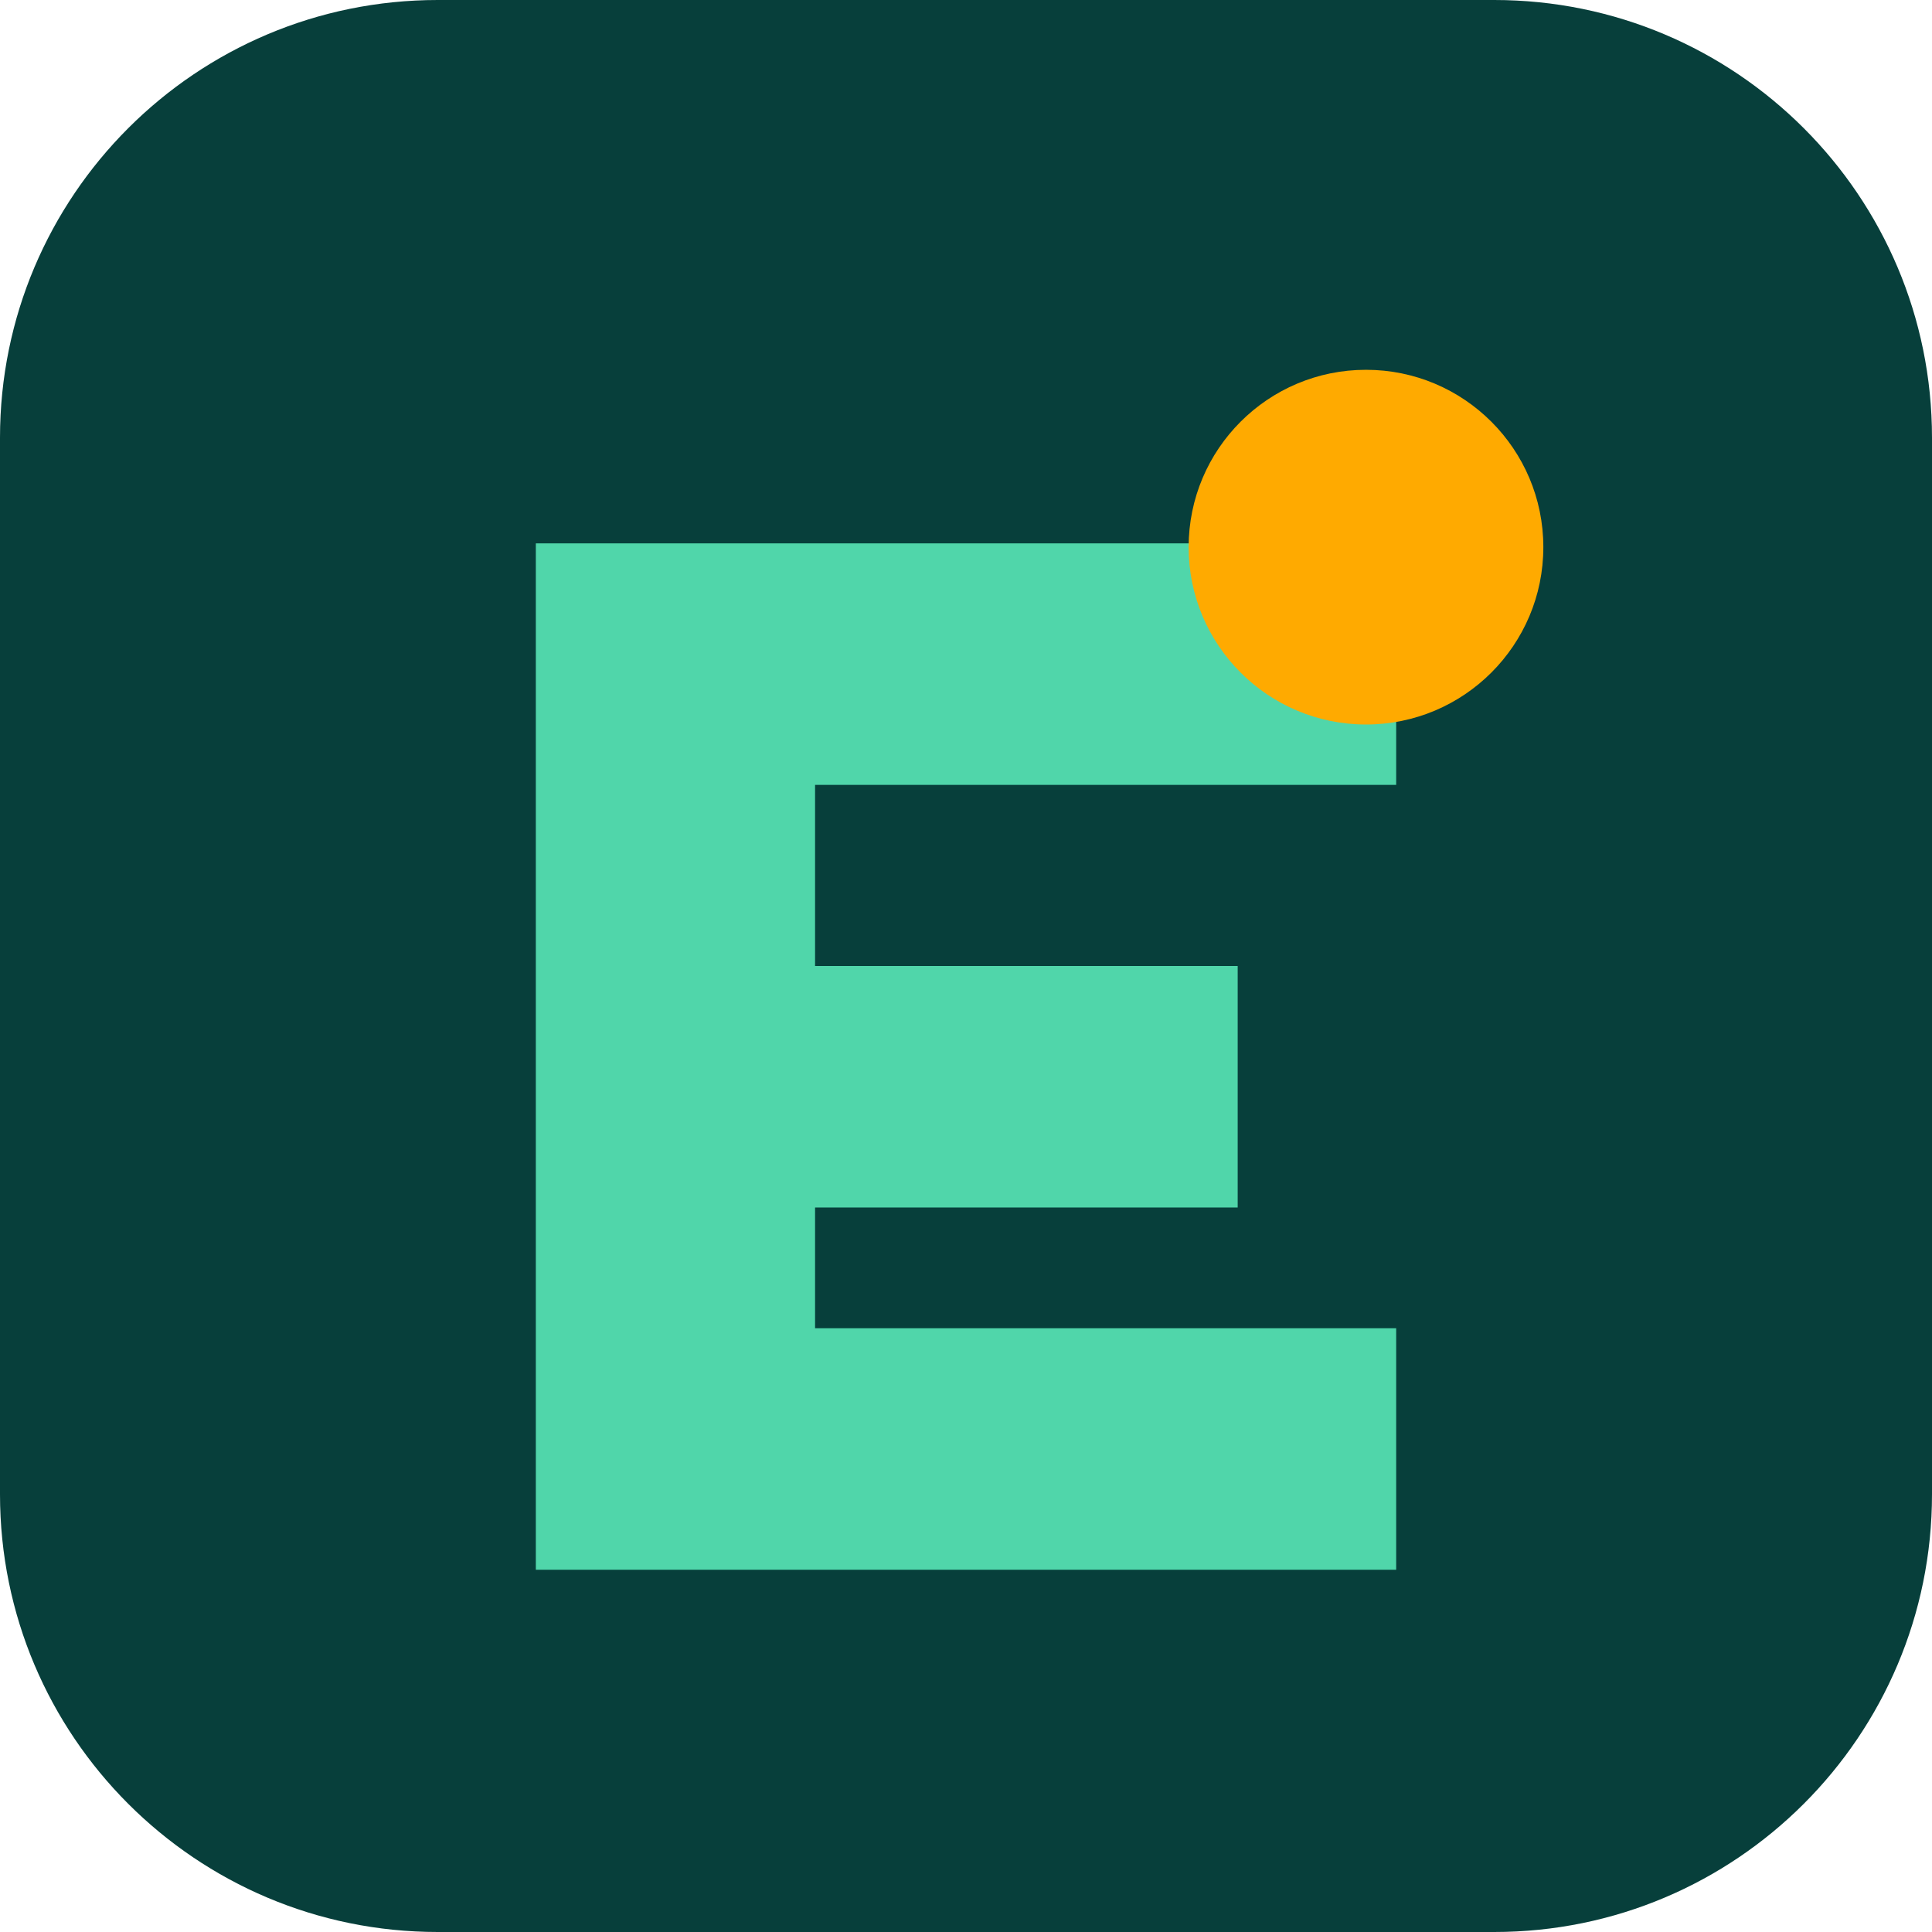
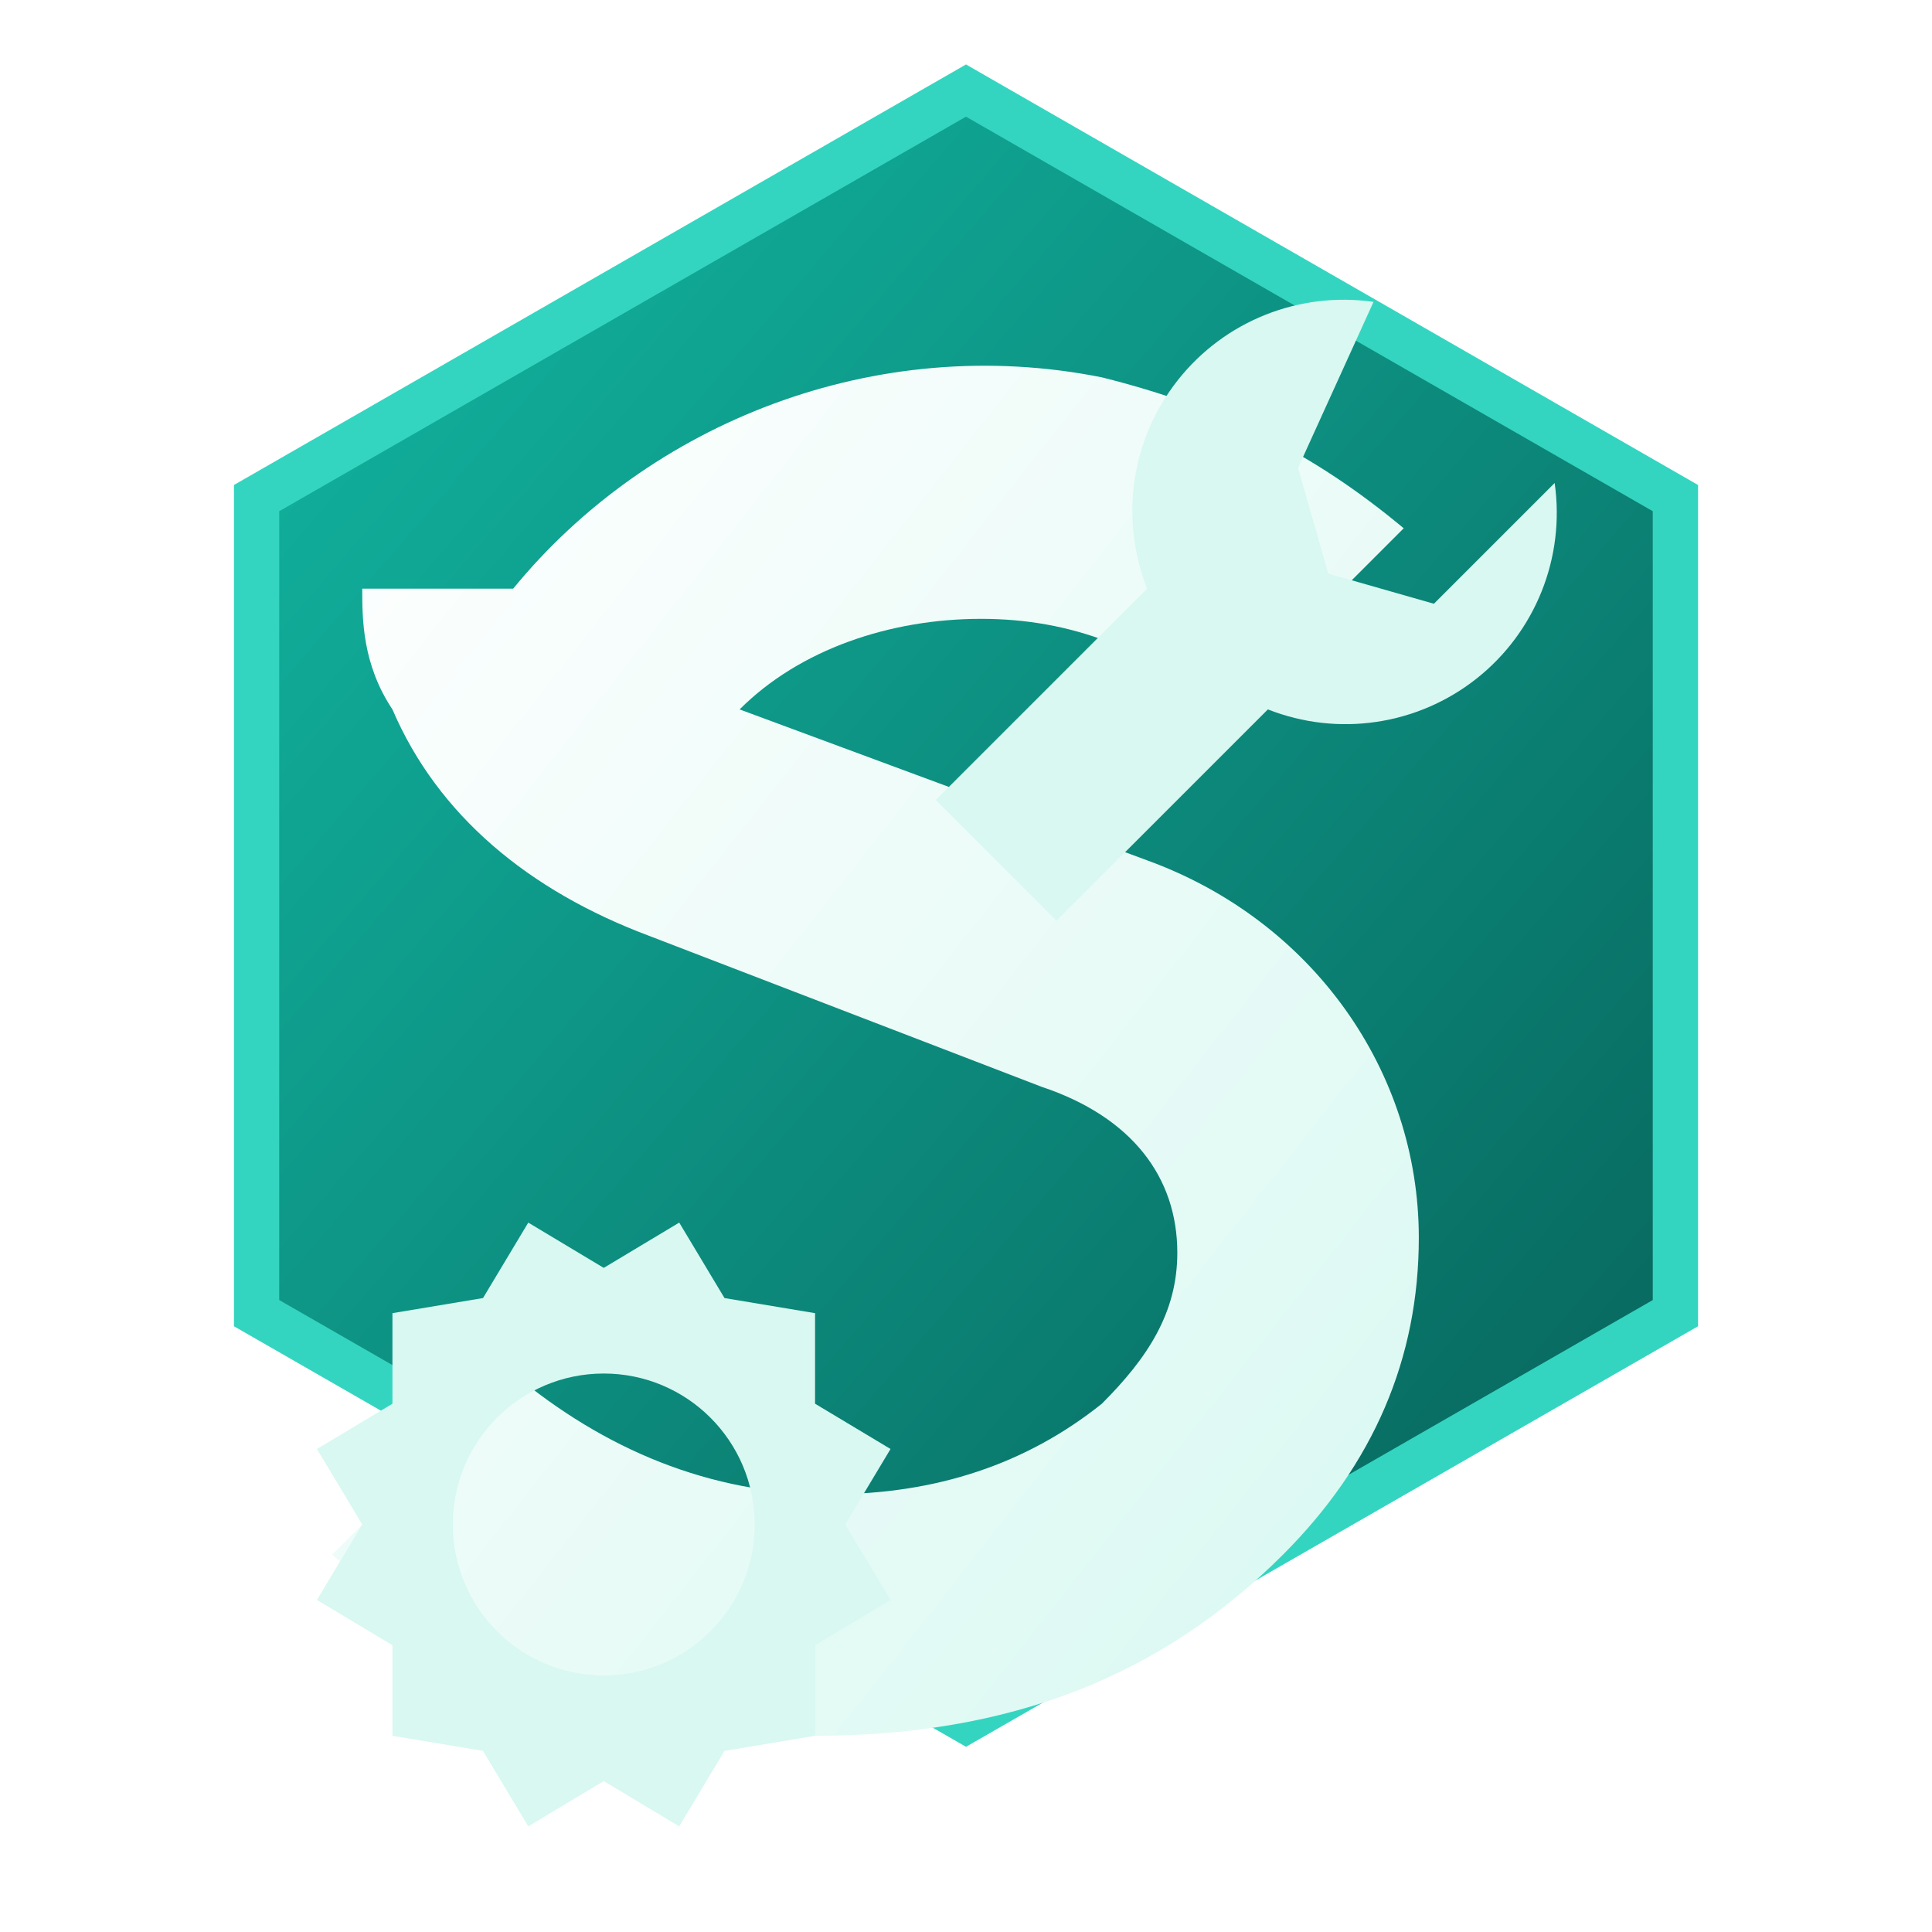
- <svg xmlns="http://www.w3.org/2000/svg" viewBox="0 0 512 512">
-   <rect width="512" height="512" rx="116" fill="#073f3b" />
-   <path d="M142 144h228v64H216v48h112v64H216v32h154v64H142V144Z" fill="#50d6aa" />
-   <circle cx="362" cy="145" r="47" fill="#ffaa00" />
+ <svg xmlns="http://www.w3.org/2000/svg" viewBox="0 0 128 128" role="img" aria-labelledby="title desc">
+   <defs>
+     <linearGradient id="g" x1="0" y1="0" x2="1" y2="1">
+       <stop offset="0" stop-color="#12b9a4" />
+       <stop offset="1" stop-color="#075f57" />
+     </linearGradient>
+     <linearGradient id="s" x1="0" y1="0" x2="1" y2="1">
+       <stop offset="0" stop-color="#ffffff" />
+       <stop offset="1" stop-color="#d8f8f1" />
+     </linearGradient>
+   </defs>
+   <path d="M64 6 111 33v54L64 114 17 87V33Z" fill="url(#g)" stroke="#34d5c0" stroke-width="3" />
+   <path d="M34 39c9-11 24-17 39-14 8 2 14 5 20 10l-12 12c-5-4-10-6-16-6-6 0-12 2-16 6l27 10c11 4 18 14 18 25 0 8-3 15-9 21-8 8-18 12-31 12-12 0-23-4-32-12l12-12c6 5 13 8 21 8 7 0 13-2 18-6 3-3 5-6 5-10 0-5-3-9-9-11L43 62c-8-3-14-8-17-15-2-3-2-6-2-8Z" fill="url(#s)" />
+   <g fill="#d8f8f1">
+     <path d="M91 20a14 14 0 0 0-15 19L62 53l8 8 14-14a14 14 0 0 0 19-15l-8 8-7-2-2-7Z" />
+     <path d="M35 81l5 3 5-3 3 5 6 1v6l5 3-3 5 3 5-5 3v6l-6 1-3 5-5-3-5 3-3-5-6-1v-6l-5-3 3-5-3-5 5-3v-6l6-1Zm5 10a10 10 0 1 0 0 20 10 10 0 0 0 0-20Z" />
+   </g>
</svg>
